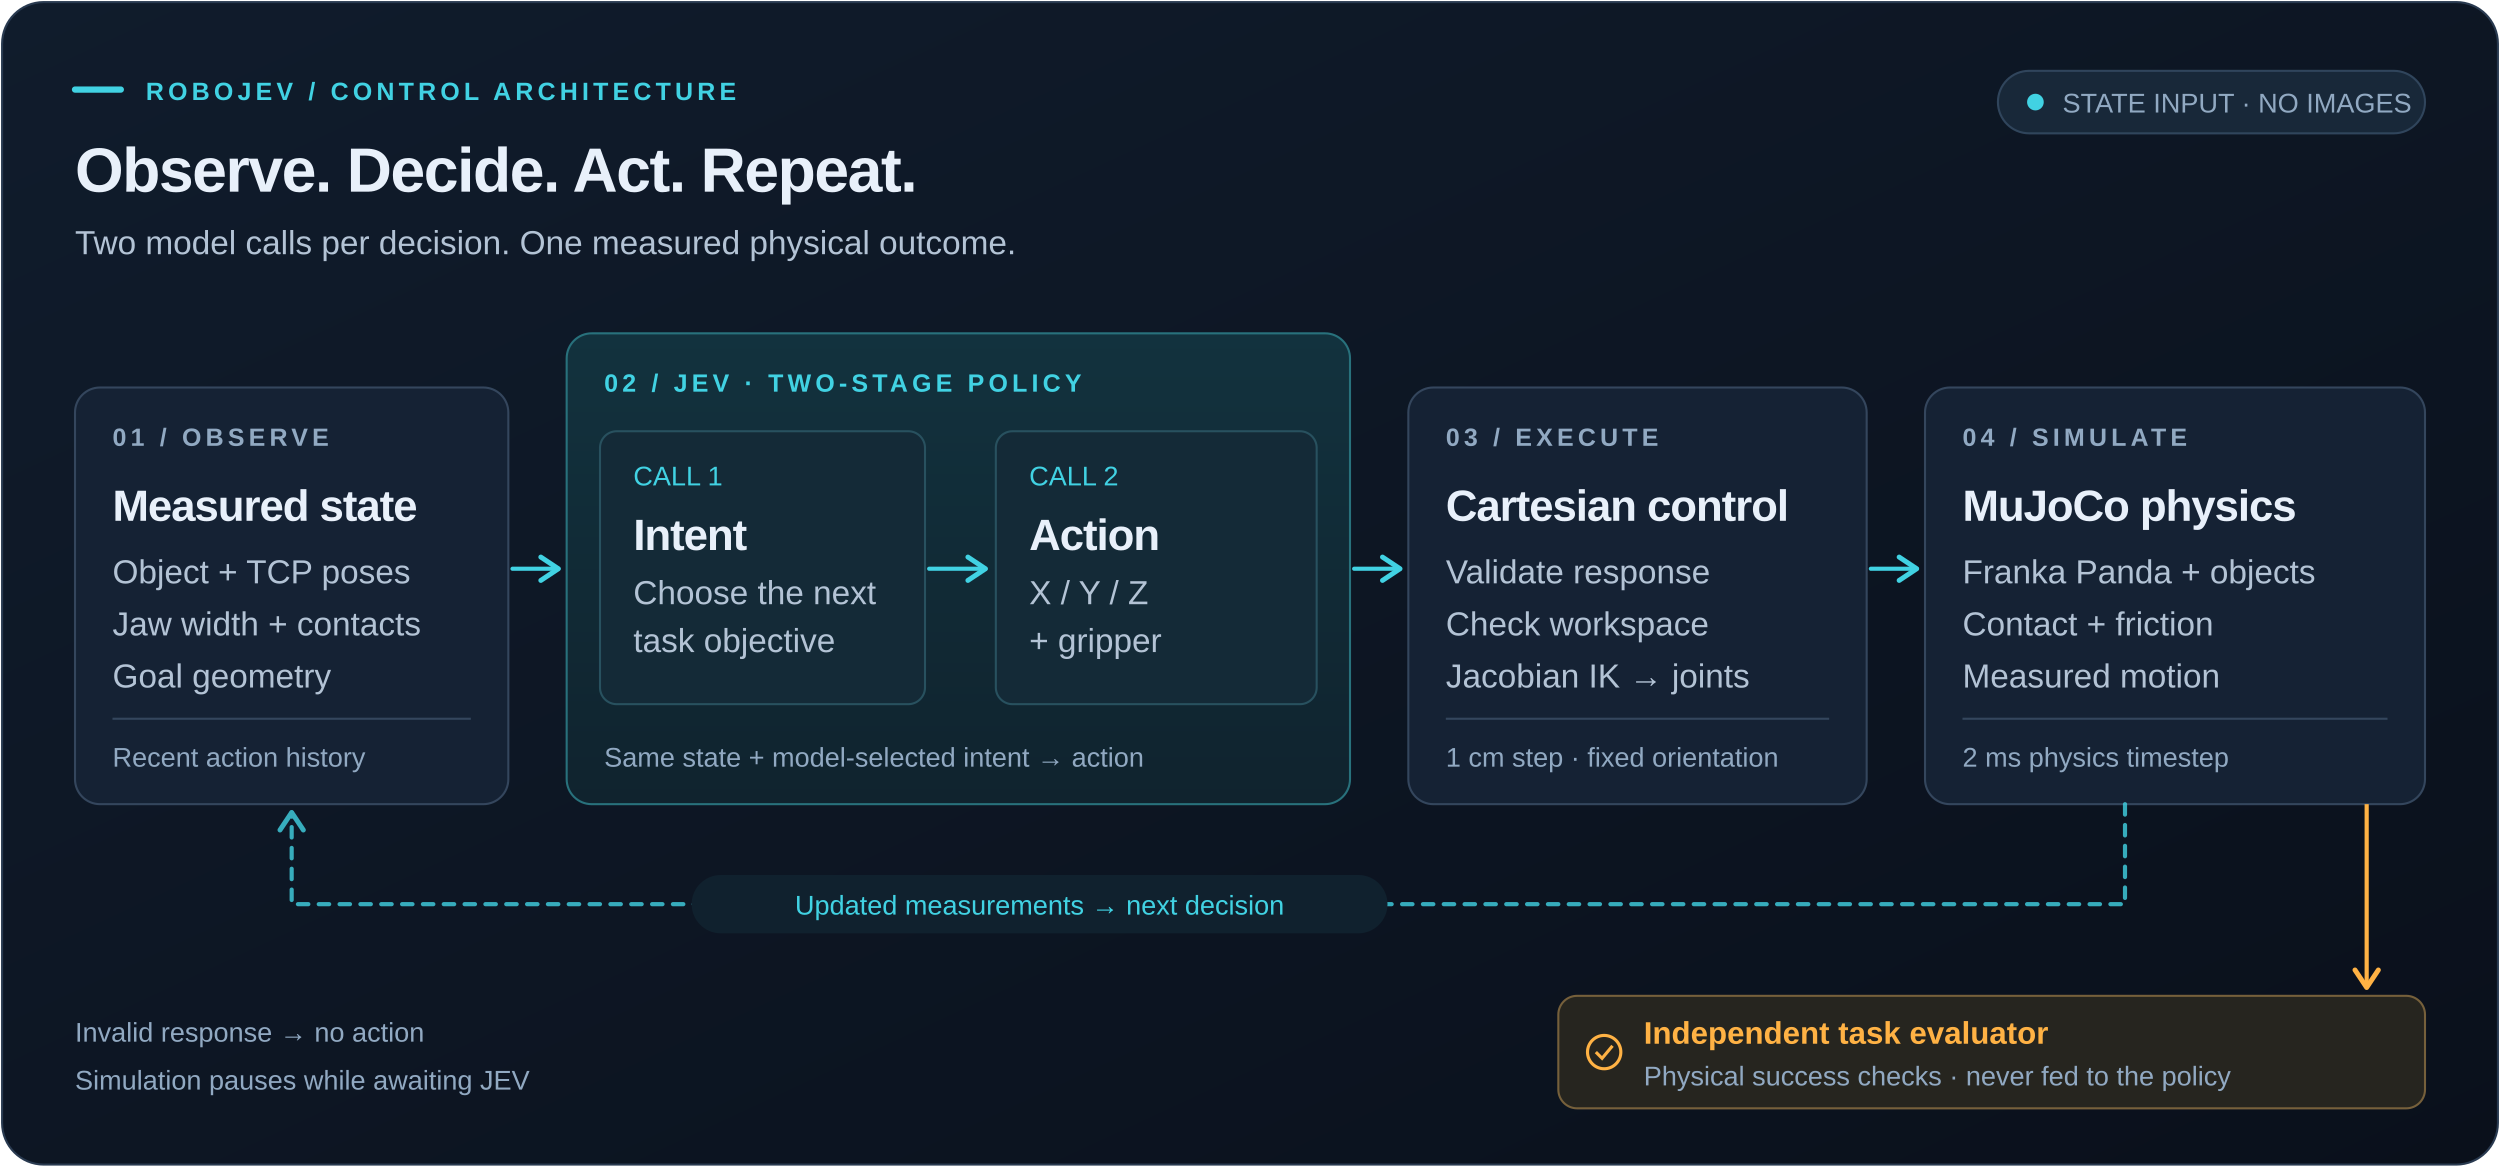
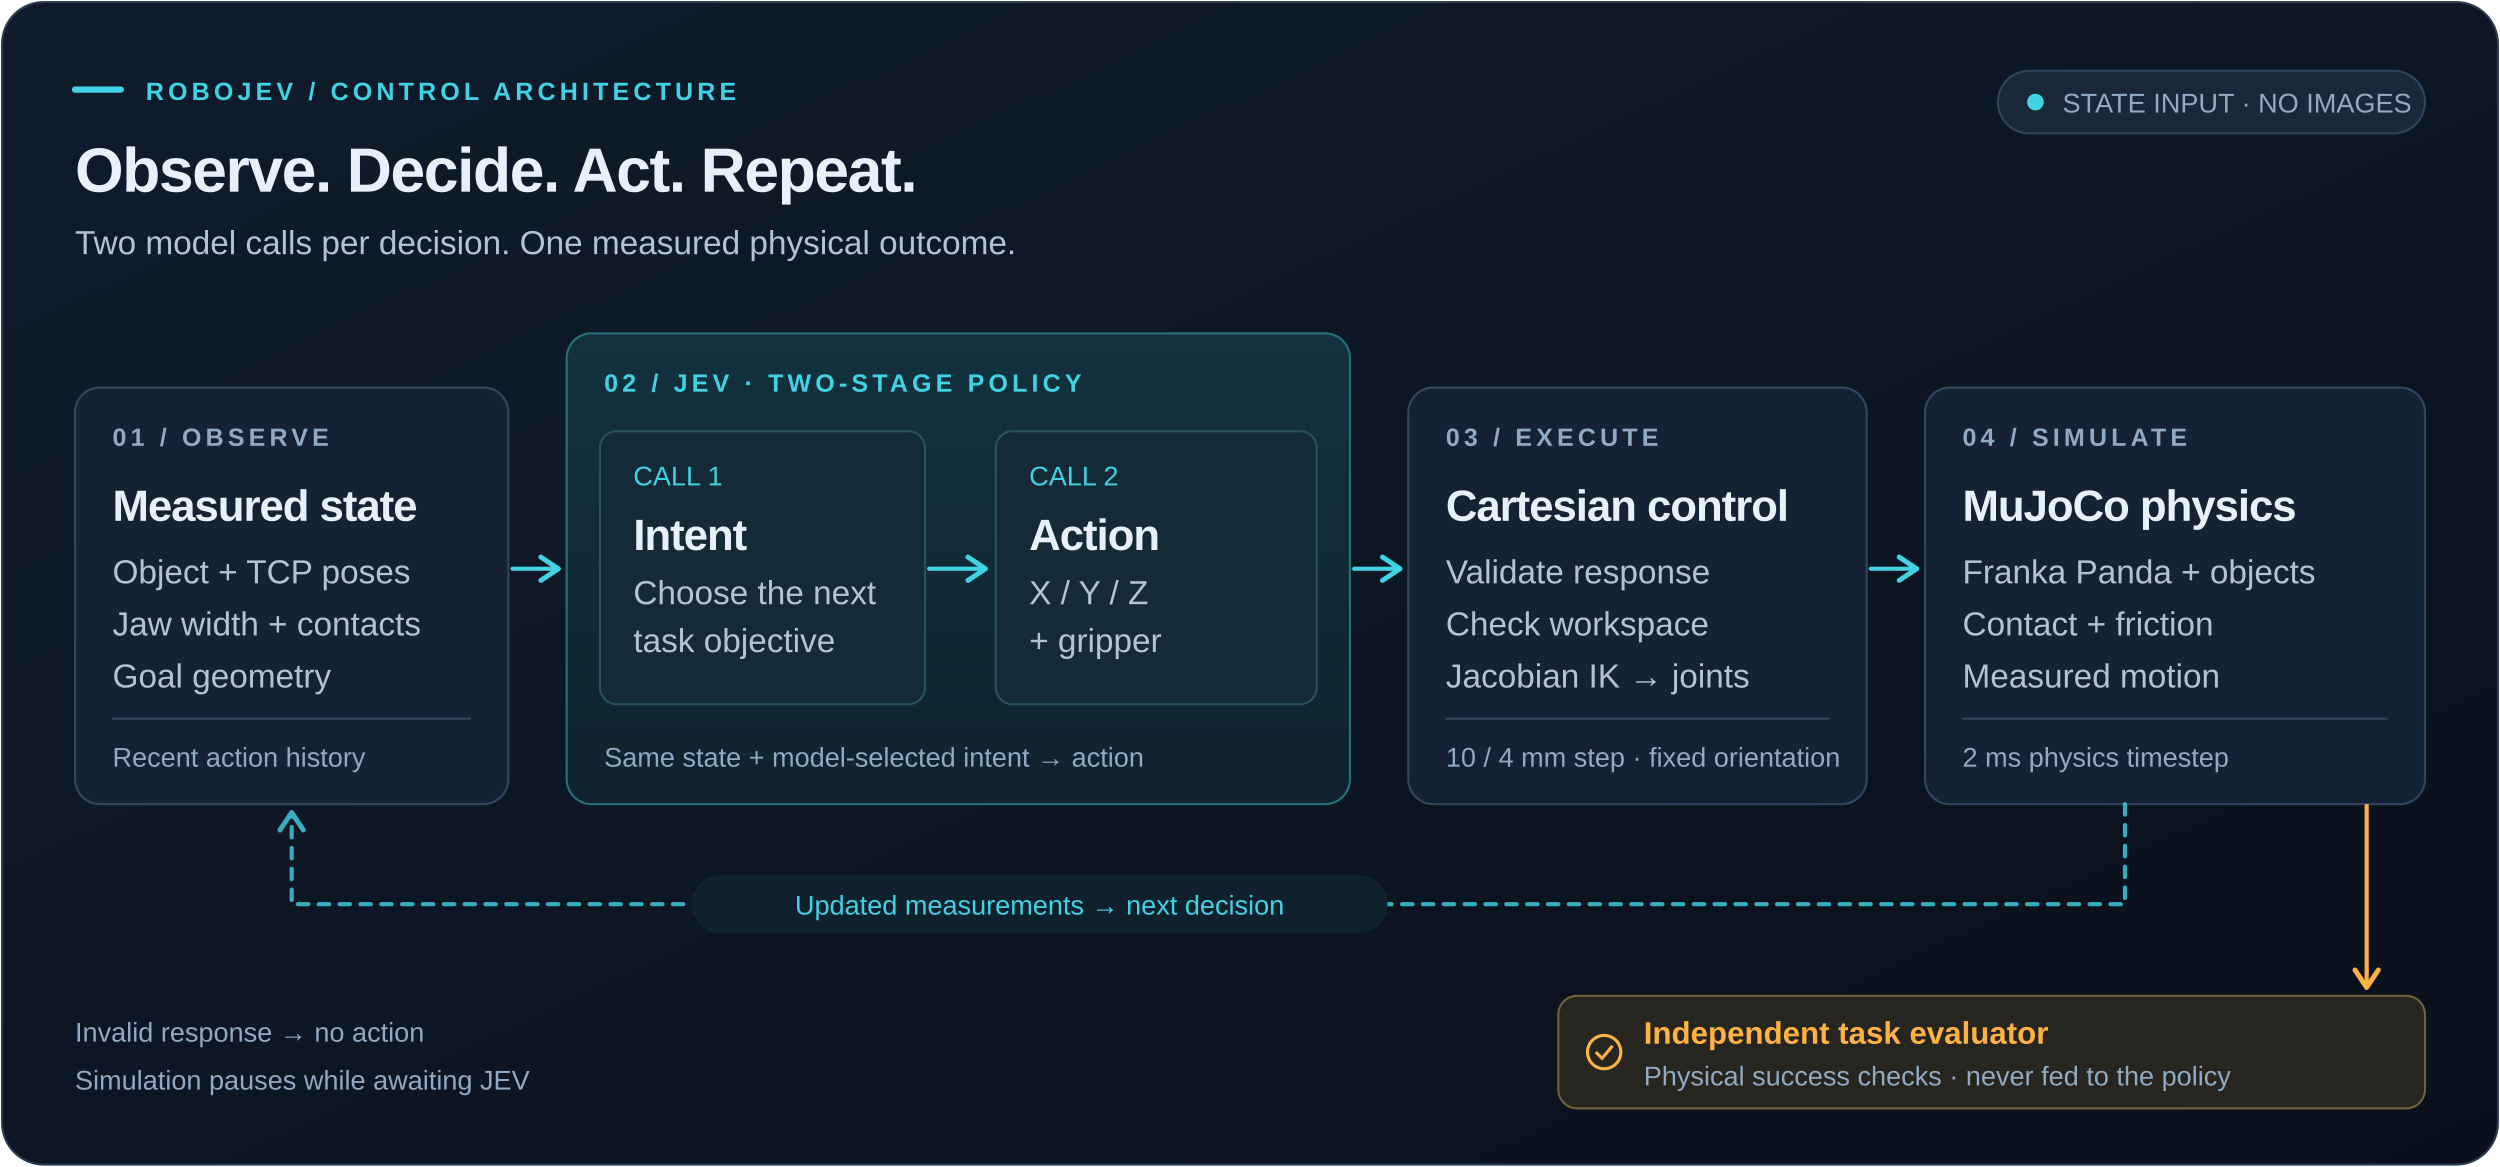
<svg xmlns="http://www.w3.org/2000/svg" width="1200" height="560" viewBox="0 0 1200 560" role="img" aria-labelledby="title description">
  <defs>
    <linearGradient id="canvas" x2="1" y2="1">
      <stop stop-color="#101c2c" />
      <stop offset="1" stop-color="#0a101b" />
    </linearGradient>
    <linearGradient id="model" x2="0" y2="1">
      <stop stop-color="#12323e" />
      <stop offset="1" stop-color="#10232e" />
    </linearGradient>
    <marker id="arrow" viewBox="0 0 10 10" refX="8" refY="5" markerWidth="7" markerHeight="7" orient="auto-start-reverse">
      <path d="m2 1 6 4-6 4" fill="none" stroke="#41d2e3" stroke-width="1.7" stroke-linecap="round" stroke-linejoin="round" />
    </marker>
    <marker id="amberArrow" viewBox="0 0 10 10" refX="8" refY="5" markerWidth="7" markerHeight="7" orient="auto">
      <path d="m2 1 6 4-6 4" fill="none" stroke="#ffb244" stroke-width="1.7" stroke-linecap="round" stroke-linejoin="round" />
    </marker>
    <style>
      text{font-family:Segoe UI,Arial,sans-serif;fill:#e8f0fa}
      .eyebrow{font-size:12px;font-weight:600;letter-spacing:2px;fill:#91a9c2}
      .heading{font-size:21px;font-weight:650;letter-spacing:-.5px}
      .body{font-size:16px;fill:#b3c3d5}
      .small{font-size:13px;fill:#91a9c2}
      .cyan{fill:#41d2e3}.amber{fill:#ffb244}
      .line{fill:none;stroke:#41d2e3;stroke-width:2;stroke-linejoin:round;stroke-linecap:round}
    </style>
  </defs>
  <rect x="1" y="1" width="1198" height="558" rx="20" fill="url(#canvas)" stroke="#293a50" />
  <path d="M36 43h22" stroke="#41d2e3" stroke-width="3" stroke-linecap="round" />
  <text x="70" y="48" class="eyebrow cyan">ROBOJEV / CONTROL ARCHITECTURE</text>
  <text x="36" y="92" font-size="30" font-weight="650" letter-spacing="-.7">Observe. Decide. Act. Repeat.</text>
  <text x="36" y="122" class="body">Two model calls per decision. One measured physical outcome.</text>
  <rect x="959" y="34" width="205" height="30" rx="15" fill="#182839" stroke="#30455c" />
  <circle cx="977" cy="49" r="4" fill="#41d2e3" />
  <text x="990" y="54" class="small">STATE INPUT · NO IMAGES</text>
  <rect x="36" y="186" width="208" height="200" rx="12" fill="#152234" stroke="#34465d" />
  <text x="54" y="214" class="eyebrow">01 / OBSERVE</text>
  <text x="54" y="250" class="heading">Measured state</text>
  <text x="54" y="280" class="body">Object + TCP poses</text>
  <text x="54" y="305" class="body">Jaw width + contacts</text>
  <text x="54" y="330" class="body">Goal geometry</text>
  <path d="M54 345h172" stroke="#34465d" />
  <text x="54" y="368" class="small">Recent action history</text>
  <rect x="272" y="160" width="376" height="226" rx="12" fill="url(#model)" stroke="#28717c" />
  <text x="290" y="188" class="eyebrow cyan">02 / JEV · TWO-STAGE POLICY</text>
  <rect x="288" y="207" width="156" height="131" rx="8" fill="#142a37" stroke="#28515f" />
  <text x="304" y="233" class="small cyan">CALL 1</text>
  <text x="304" y="264" class="heading">Intent</text>
  <text x="304" y="290" class="body">Choose the next</text>
  <text x="304" y="313" class="body">task objective</text>
  <rect x="478" y="207" width="154" height="131" rx="8" fill="#142a37" stroke="#28515f" />
  <text x="494" y="233" class="small cyan">CALL 2</text>
  <text x="494" y="264" class="heading">Action</text>
  <text x="494" y="290" class="body">X / Y / Z</text>
  <text x="494" y="313" class="body">+ gripper</text>
  <path d="M446 273h27" class="line" marker-end="url(#arrow)" />
  <text x="290" y="368" class="small">Same state + model-selected intent → action</text>
  <rect x="676" y="186" width="220" height="200" rx="12" fill="#152234" stroke="#34465d" />
  <text x="694" y="214" class="eyebrow">03 / EXECUTE</text>
  <text x="694" y="250" class="heading">Cartesian control</text>
  <text x="694" y="280" class="body">Validate response</text>
  <text x="694" y="305" class="body">Check workspace</text>
  <text x="694" y="330" class="body">Jacobian IK → joints</text>
  <path d="M694 345h184" stroke="#34465d" />
-   <text x="694" y="368" class="small">1 cm step · fixed orientation</text>
+   <text x="694" y="368" class="small">10 / 4 mm step · fixed orientation</text>
  <rect x="924" y="186" width="240" height="200" rx="12" fill="#152234" stroke="#34465d" />
  <text x="942" y="214" class="eyebrow">04 / SIMULATE</text>
  <text x="942" y="250" class="heading">MuJoCo physics</text>
  <text x="942" y="280" class="body">Franka Panda + objects</text>
  <text x="942" y="305" class="body">Contact + friction</text>
  <text x="942" y="330" class="body">Measured motion</text>
  <path d="M942 345h204" stroke="#34465d" />
  <text x="942" y="368" class="small">2 ms physics timestep</text>
  <path d="M246 273h22" class="line" marker-end="url(#arrow)" />
  <path d="M650 273h22" class="line" marker-end="url(#arrow)" />
  <path d="M898 273h22" class="line" marker-end="url(#arrow)" />
  <path d="M1020 386v48H140v-44" class="line" stroke-dasharray="5 5" opacity=".8" marker-end="url(#arrow)" />
  <rect x="332" y="420" width="334" height="28" rx="14" fill="#10212e" />
  <text x="499" y="439" text-anchor="middle" class="small cyan">Updated measurements → next decision</text>
  <path d="M1136 386v88" fill="none" stroke="#ffb244" stroke-width="2" marker-end="url(#amberArrow)" />
  <rect x="748" y="478" width="416" height="54" rx="9" fill="#26251f" stroke="#76603b" />
  <circle cx="770" cy="505" r="8" fill="none" stroke="#ffb244" stroke-width="1.5" />
  <path d="m766 505 3 3 5-6" fill="none" stroke="#ffb244" stroke-width="1.5" />
  <text x="789" y="501" font-size="15" font-weight="600" class="amber">Independent task evaluator</text>
  <text x="789" y="521" class="small">Physical success checks · never fed to the policy</text>
  <text x="36" y="500" class="small">Invalid response → no action</text>
  <text x="36" y="523" class="small">Simulation pauses while awaiting JEV</text>
</svg>
